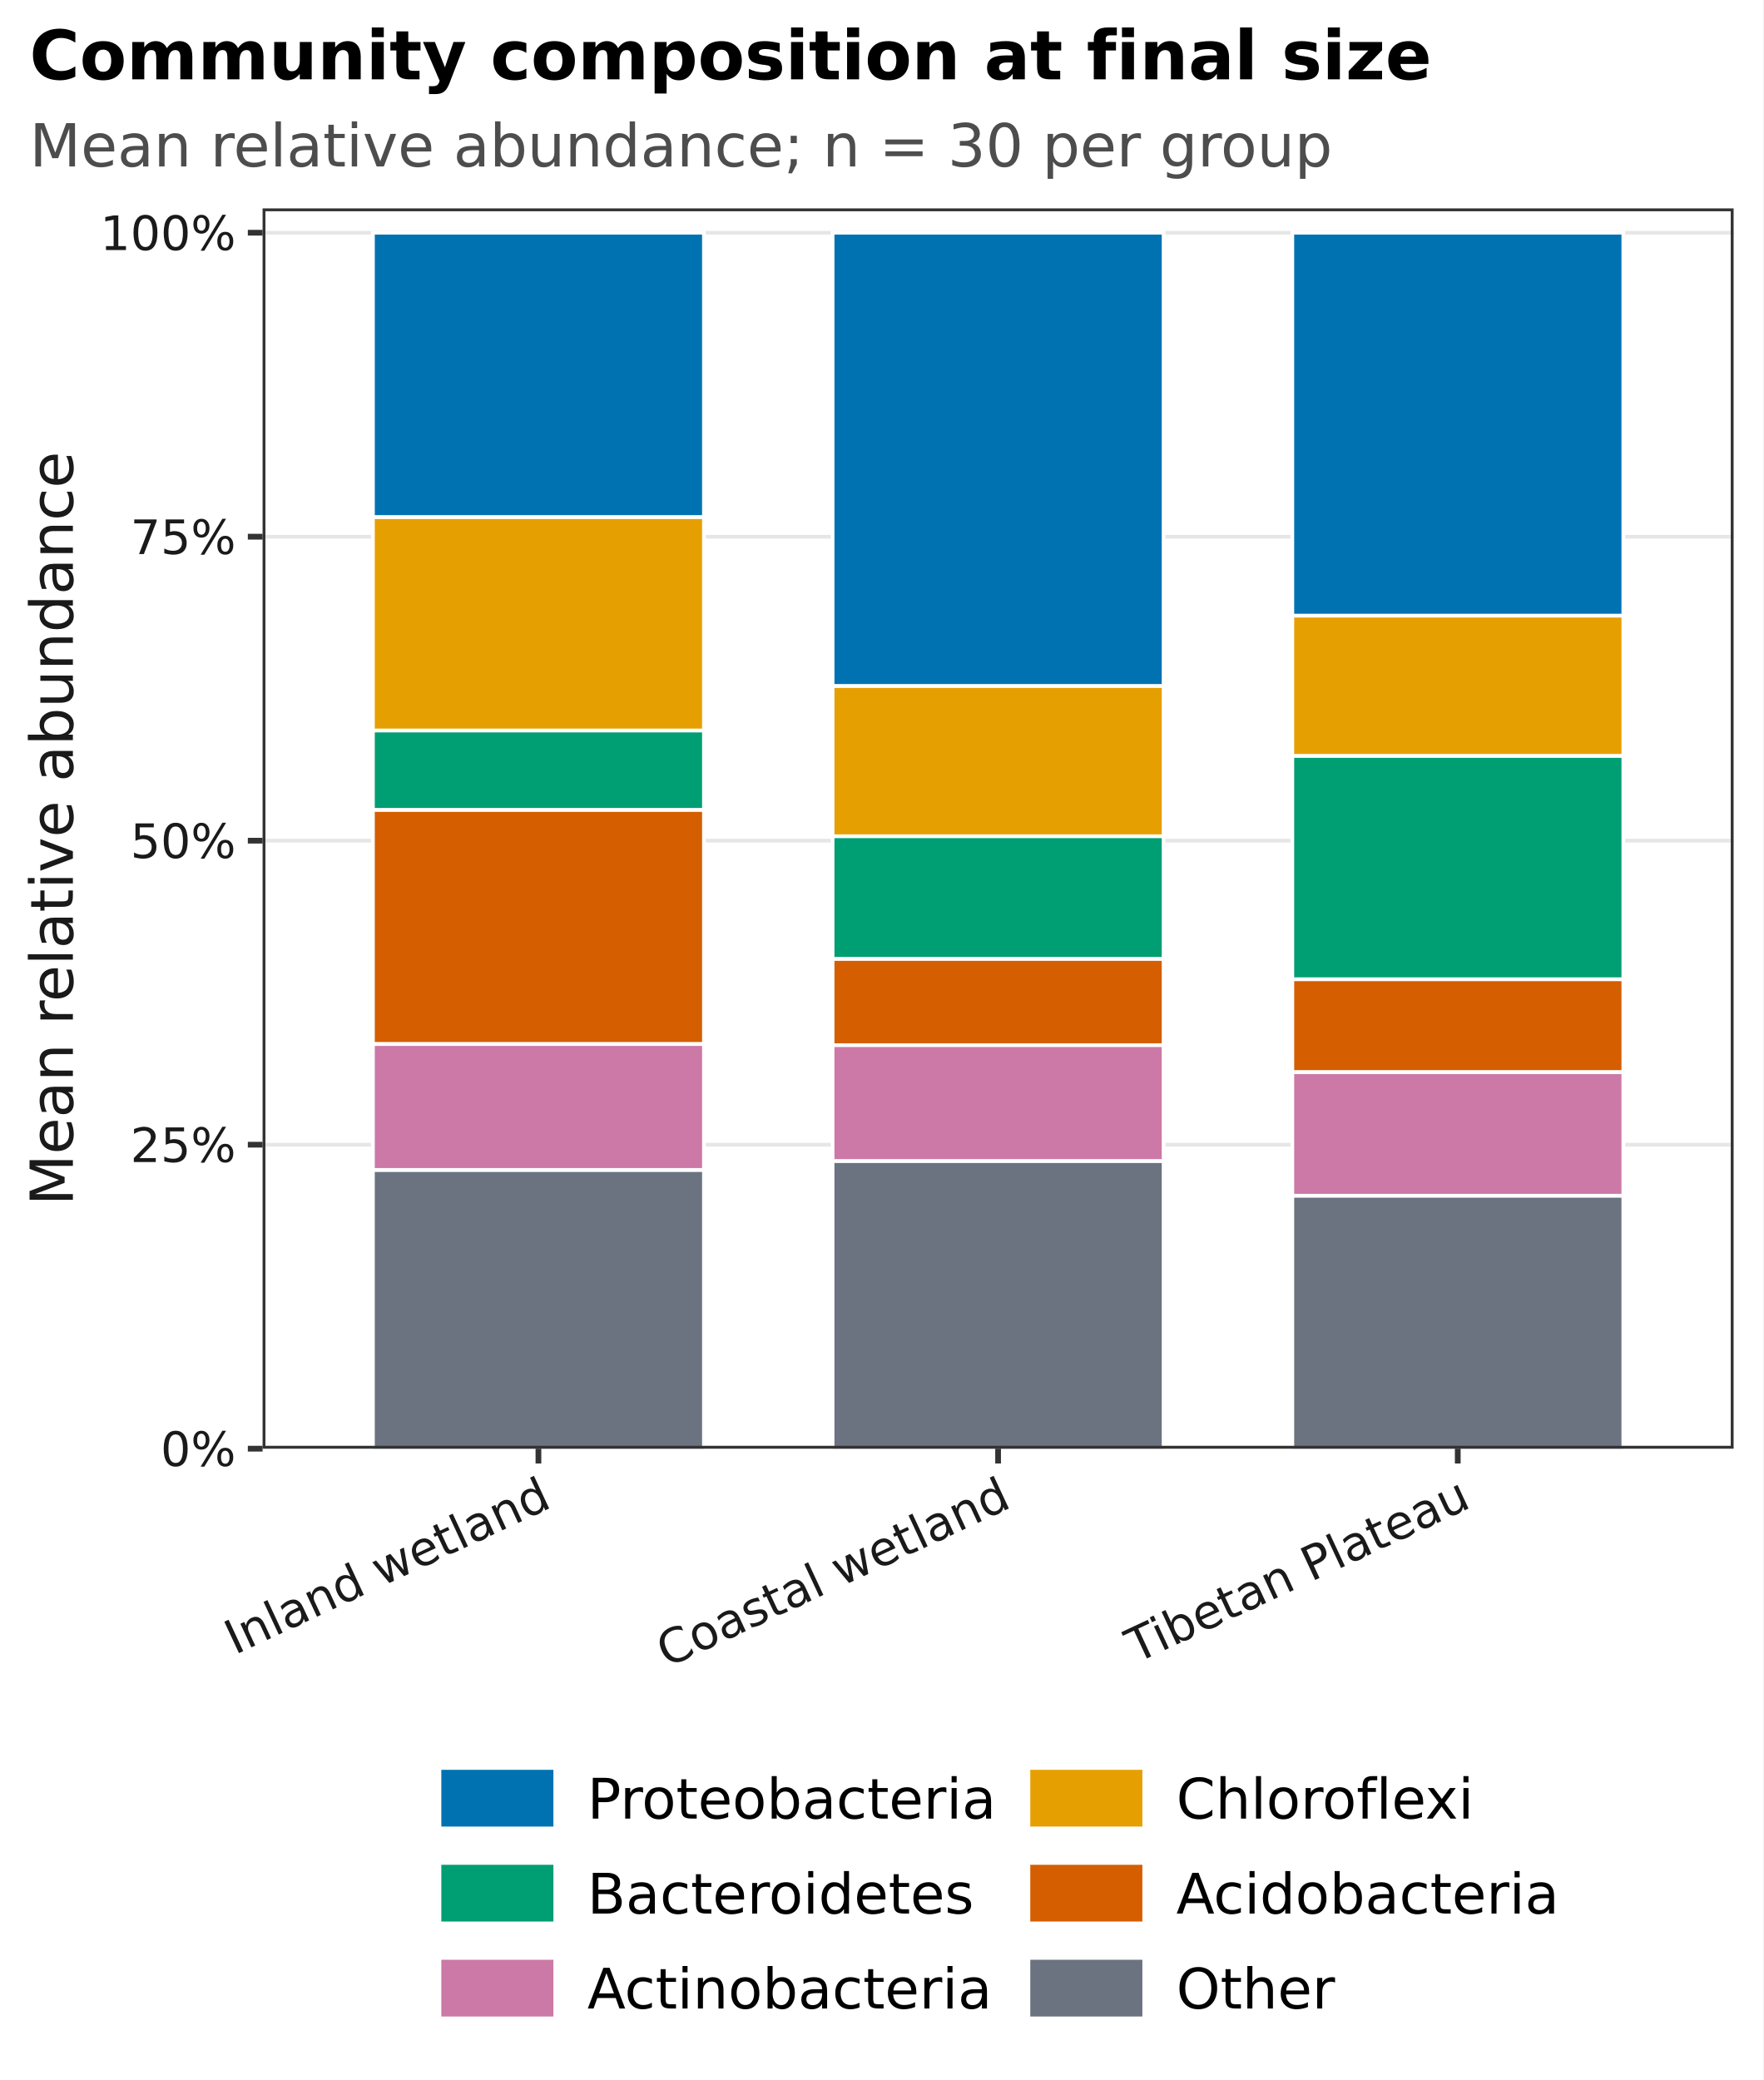
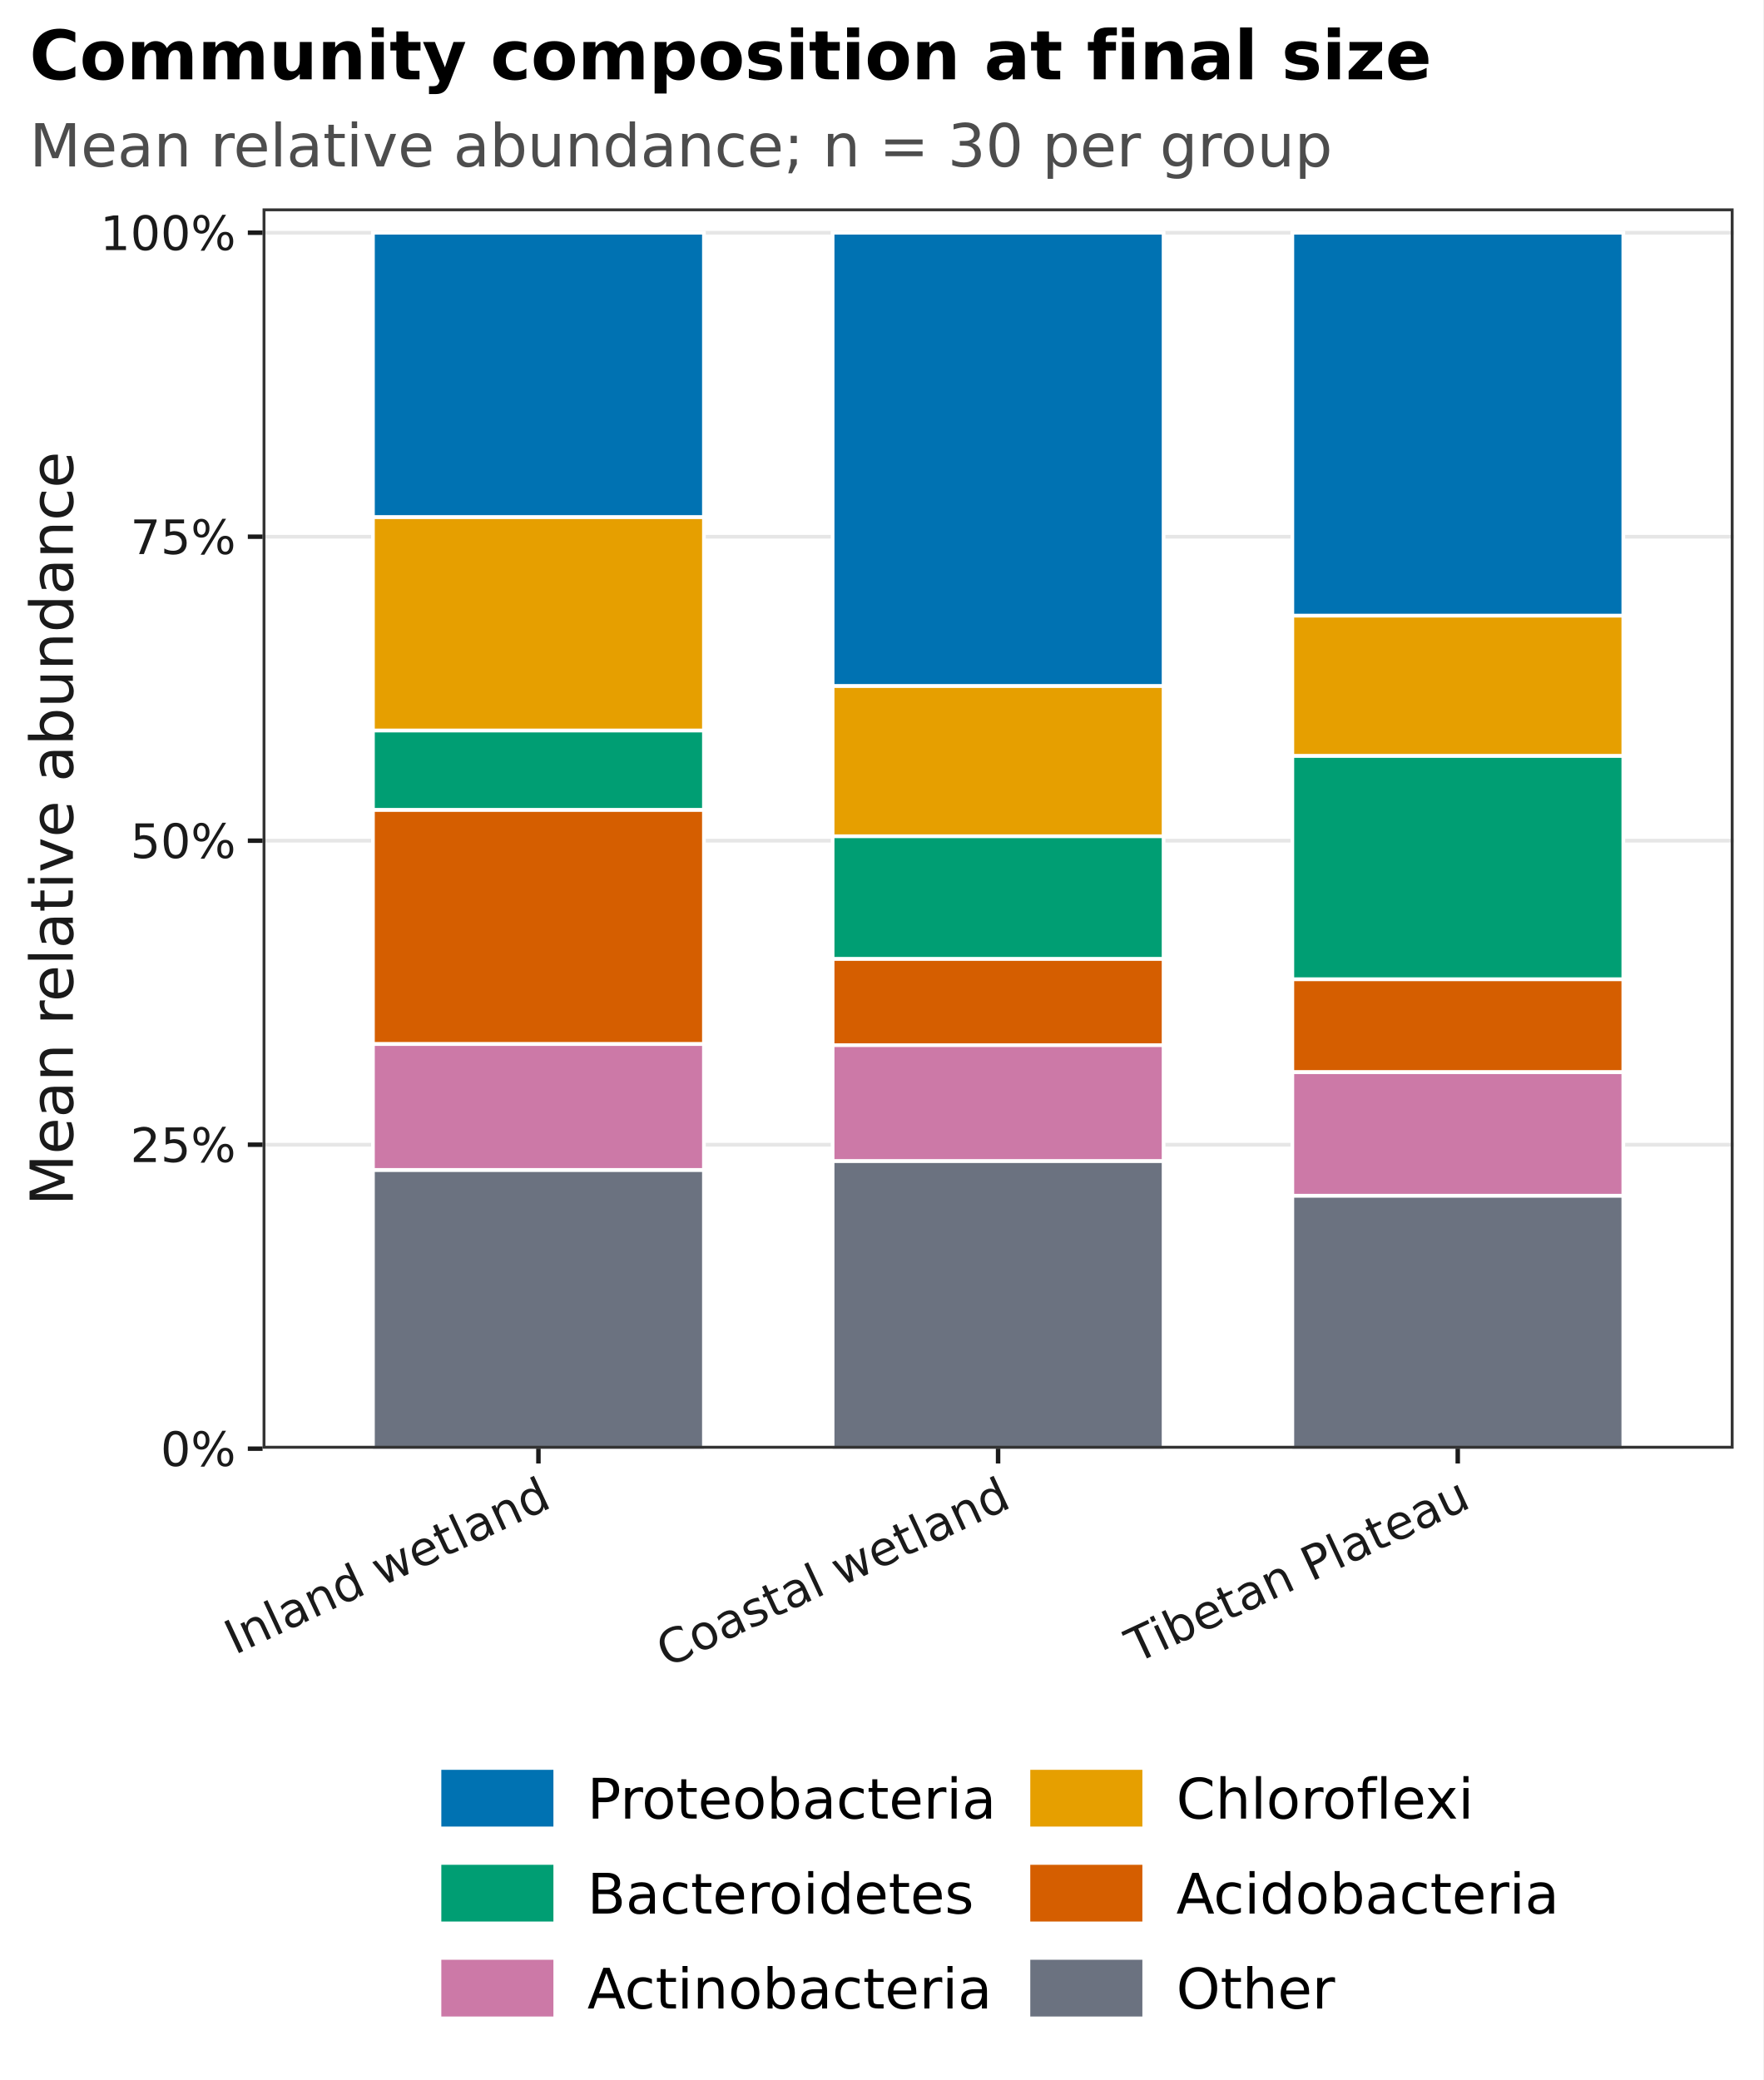
<svg xmlns="http://www.w3.org/2000/svg" class="svglite" width="252.28pt" height="297.64pt" viewBox="0 0 252.28 297.64">
  <defs>
    <style type="text/css">
    .svglite line, .svglite polyline, .svglite polygon, .svglite path, .svglite rect, .svglite circle {
      fill: none;
      stroke: #000000;
      stroke-linecap: round;
      stroke-linejoin: round;
      stroke-miterlimit: 10.00;
    }
    .svglite text {
      white-space: pre;
    }
  </style>
  </defs>
  <rect width="100%" height="100%" style="stroke: none; fill: #FFFFFF;" />
  <defs>
    <clipPath id="cpMC4wMHwyNTIuMjh8MC4wMHwyOTcuNjQ=">
      <rect x="0.00" y="0.00" width="252.28" height="297.64" />
    </clipPath>
  </defs>
  <g clip-path="url(#cpMC4wMHwyNTIuMjh8MC4wMHwyOTcuNjQ=)">
    <rect x="0.00" y="0" width="252.28" height="297.64" style="stroke-width: 0.82; stroke: #FFFFFF; fill: #FFFFFF;" />
  </g>
  <defs>
    <clipPath id="cpMzcuNTd8MjQ4LjA1fDI5LjgyfDIwNy4zMA==">
      <rect x="37.57" y="29.82" width="210.48" height="177.48" />
    </clipPath>
  </defs>
  <g clip-path="url(#cpMzcuNTd8MjQ4LjA1fDI5LjgyfDIwNy4zMA==)">
    <rect x="37.57" y="29.82" width="210.48" height="177.48" style="stroke-width: 0.82; stroke: none; fill: #FFFFFF;" />
    <polyline points="37.57,207.30 248.05,207.30 " style="stroke-width: 0.53; stroke: #E6E6E6; stroke-linecap: butt;" />
    <polyline points="37.57,163.80 248.05,163.80 " style="stroke-width: 0.53; stroke: #E6E6E6; stroke-linecap: butt;" />
    <polyline points="37.57,120.30 248.05,120.30 " style="stroke-width: 0.53; stroke: #E6E6E6; stroke-linecap: butt;" />
    <polyline points="37.57,76.80 248.05,76.80 " style="stroke-width: 0.53; stroke: #E6E6E6; stroke-linecap: butt;" />
    <polyline points="37.57,33.30 248.05,33.30 " style="stroke-width: 0.53; stroke: #E6E6E6; stroke-linecap: butt;" />
    <rect x="53.36" y="167.41" width="47.36" height="39.89" style="stroke-width: 0.53; stroke: #FFFFFF; stroke-linecap: butt; stroke-linejoin: miter; fill: #6B7280;" />
    <rect x="53.36" y="73.99" width="47.36" height="30.55" style="stroke-width: 0.53; stroke: #FFFFFF; stroke-linecap: butt; stroke-linejoin: miter; fill: #E69F00;" />
    <rect x="53.36" y="33.30" width="47.36" height="40.68" style="stroke-width: 0.53; stroke: #FFFFFF; stroke-linecap: butt; stroke-linejoin: miter; fill: #0072B2;" />
    <rect x="53.36" y="115.88" width="47.36" height="33.52" style="stroke-width: 0.53; stroke: #FFFFFF; stroke-linecap: butt; stroke-linejoin: miter; fill: #D55E00;" />
    <rect x="53.36" y="149.40" width="47.36" height="18.01" style="stroke-width: 0.53; stroke: #FFFFFF; stroke-linecap: butt; stroke-linejoin: miter; fill: #CC79A7;" />
    <rect x="53.36" y="104.54" width="47.36" height="11.34" style="stroke-width: 0.53; stroke: #FFFFFF; stroke-linecap: butt; stroke-linejoin: miter; fill: #009E73;" />
    <rect x="119.13" y="166.13" width="47.36" height="41.17" style="stroke-width: 0.53; stroke: #FFFFFF; stroke-linecap: butt; stroke-linejoin: miter; fill: #6B7280;" />
    <rect x="119.13" y="98.15" width="47.36" height="21.52" style="stroke-width: 0.53; stroke: #FFFFFF; stroke-linecap: butt; stroke-linejoin: miter; fill: #E69F00;" />
    <rect x="119.13" y="33.30" width="47.36" height="64.85" style="stroke-width: 0.53; stroke: #FFFFFF; stroke-linecap: butt; stroke-linejoin: miter; fill: #0072B2;" />
    <rect x="119.13" y="137.20" width="47.36" height="12.36" style="stroke-width: 0.53; stroke: #FFFFFF; stroke-linecap: butt; stroke-linejoin: miter; fill: #D55E00;" />
    <rect x="119.13" y="149.56" width="47.36" height="16.57" style="stroke-width: 0.53; stroke: #FFFFFF; stroke-linecap: butt; stroke-linejoin: miter; fill: #CC79A7;" />
    <rect x="119.13" y="119.67" width="47.36" height="17.53" style="stroke-width: 0.53; stroke: #FFFFFF; stroke-linecap: butt; stroke-linejoin: miter; fill: #009E73;" />
    <rect x="184.91" y="171.09" width="47.36" height="36.21" style="stroke-width: 0.53; stroke: #FFFFFF; stroke-linecap: butt; stroke-linejoin: miter; fill: #6B7280;" />
    <rect x="184.91" y="88.09" width="47.36" height="20.09" style="stroke-width: 0.53; stroke: #FFFFFF; stroke-linecap: butt; stroke-linejoin: miter; fill: #E69F00;" />
    <rect x="184.91" y="33.30" width="47.36" height="54.79" style="stroke-width: 0.53; stroke: #FFFFFF; stroke-linecap: butt; stroke-linejoin: miter; fill: #0072B2;" />
    <rect x="184.91" y="140.12" width="47.36" height="13.30" style="stroke-width: 0.53; stroke: #FFFFFF; stroke-linecap: butt; stroke-linejoin: miter; fill: #D55E00;" />
    <rect x="184.91" y="153.43" width="47.36" height="17.67" style="stroke-width: 0.53; stroke: #FFFFFF; stroke-linecap: butt; stroke-linejoin: miter; fill: #CC79A7;" />
    <rect x="184.91" y="108.18" width="47.36" height="31.94" style="stroke-width: 0.53; stroke: #FFFFFF; stroke-linecap: butt; stroke-linejoin: miter; fill: #009E73;" />
    <rect x="37.57" y="29.82" width="210.48" height="177.48" style="stroke-width: 0.82; stroke: #333333;" />
  </g>
  <g clip-path="url(#cpMC4wMHwyNTIuMjh8MC4wMHwyOTcuNjQ=)">
    <text x="33.76" y="209.78" text-anchor="end" style="font-size: 6.80px;fill: #1A1A1A; font-family: &quot;DejaVu Sans&quot;;" textLength="10.79px" lengthAdjust="spacingAndGlyphs">0%</text>
    <text x="33.76" y="166.28" text-anchor="end" style="font-size: 6.80px;fill: #1A1A1A; font-family: &quot;DejaVu Sans&quot;;" textLength="15.11px" lengthAdjust="spacingAndGlyphs">25%</text>
    <text x="33.76" y="122.78" text-anchor="end" style="font-size: 6.80px;fill: #1A1A1A; font-family: &quot;DejaVu Sans&quot;;" textLength="15.11px" lengthAdjust="spacingAndGlyphs">50%</text>
    <text x="33.76" y="79.28" text-anchor="end" style="font-size: 6.80px;fill: #1A1A1A; font-family: &quot;DejaVu Sans&quot;;" textLength="15.11px" lengthAdjust="spacingAndGlyphs">75%</text>
    <text x="33.76" y="35.78" text-anchor="end" style="font-size: 6.80px;fill: #1A1A1A; font-family: &quot;DejaVu Sans&quot;;" textLength="19.44px" lengthAdjust="spacingAndGlyphs">100%</text>
-     <polyline points="35.46,207.30 37.57,207.30 " style="stroke-width: 0.82; stroke: #333333; stroke-linecap: butt;" />
-     <polyline points="35.46,163.80 37.57,163.80 " style="stroke-width: 0.82; stroke: #333333; stroke-linecap: butt;" />
-     <polyline points="35.46,120.30 37.57,120.30 " style="stroke-width: 0.82; stroke: #333333; stroke-linecap: butt;" />
-     <polyline points="35.46,76.80 37.57,76.80 " style="stroke-width: 0.82; stroke: #333333; stroke-linecap: butt;" />
-     <polyline points="35.46,33.30 37.57,33.30 " style="stroke-width: 0.82; stroke: #333333; stroke-linecap: butt;" />
-     <polyline points="77.04,209.42 77.04,207.30 " style="stroke-width: 0.82; stroke: #333333; stroke-linecap: butt;" />
-     <polyline points="142.81,209.42 142.81,207.30 " style="stroke-width: 0.82; stroke: #333333; stroke-linecap: butt;" />
-     <polyline points="208.58,209.42 208.58,207.30 " style="stroke-width: 0.82; stroke: #333333; stroke-linecap: butt;" />
+     <polyline points="35.46,207.30 37.57,207.30 " style="stroke-width: 0.64; stroke: #1A1A1A; stroke-linecap: butt;" />
+     <polyline points="35.46,163.80 37.57,163.80 " style="stroke-width: 0.64; stroke: #1A1A1A; stroke-linecap: butt;" />
+     <polyline points="35.46,120.30 37.57,120.30 " style="stroke-width: 0.64; stroke: #1A1A1A; stroke-linecap: butt;" />
+     <polyline points="35.46,76.80 37.57,76.80 " style="stroke-width: 0.64; stroke: #1A1A1A; stroke-linecap: butt;" />
+     <polyline points="35.46,33.30 37.57,33.30 " style="stroke-width: 0.64; stroke: #1A1A1A; stroke-linecap: butt;" />
+     <polyline points="77.04,209.42 77.04,207.30 " style="stroke-width: 0.64; stroke: #1A1A1A; stroke-linecap: butt;" />
+     <polyline points="142.81,209.42 142.81,207.30 " style="stroke-width: 0.64; stroke: #1A1A1A; stroke-linecap: butt;" />
+     <polyline points="208.58,209.42 208.58,207.30 " style="stroke-width: 0.64; stroke: #1A1A1A; stroke-linecap: butt;" />
    <text transform="translate(79.13,215.60) rotate(-25)" text-anchor="end" style="font-size: 6.80px;fill: #1A1A1A; font-family: &quot;DejaVu Sans&quot;;" textLength="50.21px" lengthAdjust="spacingAndGlyphs">Inland wetland</text>
    <text transform="translate(144.90,215.60) rotate(-25)" text-anchor="end" style="font-size: 6.80px;fill: #1A1A1A; font-family: &quot;DejaVu Sans&quot;;" textLength="54.55px" lengthAdjust="spacingAndGlyphs">Coastal wetland</text>
    <text transform="translate(210.68,215.60) rotate(-25)" text-anchor="end" style="font-size: 6.80px;fill: #1A1A1A; font-family: &quot;DejaVu Sans&quot;;" textLength="53.08px" lengthAdjust="spacingAndGlyphs">Tibetan Plateau</text>
    <text transform="translate(10.43,118.56) rotate(-90)" text-anchor="middle" style="font-size: 8.50px;fill: #1A1A1A; font-family: &quot;DejaVu Sans&quot;;" textLength="107.97px" lengthAdjust="spacingAndGlyphs">Mean relative abundance</text>
    <rect x="58.30" y="248.40" width="169.03" height="45.00" style="stroke-width: 0.82; stroke: none; fill: #FFFFFF;" />
    <rect x="62.88" y="252.99" width="16.57" height="8.65" style="stroke-width: 0.53; stroke: #FFFFFF; stroke-linecap: butt; stroke-linejoin: miter; fill: #0072B2;" />
    <rect x="147.15" y="252.99" width="16.57" height="8.65" style="stroke-width: 0.53; stroke: #FFFFFF; stroke-linecap: butt; stroke-linejoin: miter; fill: #E69F00;" />
    <rect x="62.88" y="266.58" width="16.57" height="8.65" style="stroke-width: 0.53; stroke: #FFFFFF; stroke-linecap: butt; stroke-linejoin: miter; fill: #009E73;" />
    <rect x="147.15" y="266.58" width="16.57" height="8.65" style="stroke-width: 0.53; stroke: #FFFFFF; stroke-linecap: butt; stroke-linejoin: miter; fill: #D55E00;" />
    <rect x="62.88" y="280.17" width="16.57" height="8.65" style="stroke-width: 0.53; stroke: #FFFFFF; stroke-linecap: butt; stroke-linejoin: miter; fill: #CC79A7;" />
    <rect x="147.15" y="280.17" width="16.57" height="8.65" style="stroke-width: 0.53; stroke: #FFFFFF; stroke-linecap: butt; stroke-linejoin: miter; fill: #6B7280;" />
    <text x="84.04" y="260.23" style="font-size: 8.00px; font-family: &quot;DejaVu Sans&quot;;" textLength="58.51px" lengthAdjust="spacingAndGlyphs">Proteobacteria</text>
    <text x="168.31" y="260.23" style="font-size: 8.00px; font-family: &quot;DejaVu Sans&quot;;" textLength="42.57px" lengthAdjust="spacingAndGlyphs">Chloroflexi</text>
    <text x="84.04" y="273.82" style="font-size: 8.00px; font-family: &quot;DejaVu Sans&quot;;" textLength="55.32px" lengthAdjust="spacingAndGlyphs">Bacteroidetes</text>
    <text x="168.31" y="273.82" style="font-size: 8.00px; font-family: &quot;DejaVu Sans&quot;;" textLength="54.78px" lengthAdjust="spacingAndGlyphs">Acidobacteria</text>
    <text x="84.04" y="287.41" style="font-size: 8.00px; font-family: &quot;DejaVu Sans&quot;;" textLength="57.92px" lengthAdjust="spacingAndGlyphs">Actinobacteria</text>
    <text x="168.31" y="287.41" style="font-size: 8.00px; font-family: &quot;DejaVu Sans&quot;;" textLength="22.72px" lengthAdjust="spacingAndGlyphs">Other</text>
    <text x="4.23" y="23.82" style="font-size: 8.50px;fill: #4D4D4D; font-family: &quot;DejaVu Sans&quot;;" textLength="186.52px" lengthAdjust="spacingAndGlyphs">Mean relative abundance; n = 30 per group</text>
    <text x="4.23" y="11.35" style="font-size: 9.77px; font-weight: bold; font-family: &quot;DejaVu Sans&quot;;" textLength="200.49px" lengthAdjust="spacingAndGlyphs">Community composition at final size</text>
  </g>
</svg>
